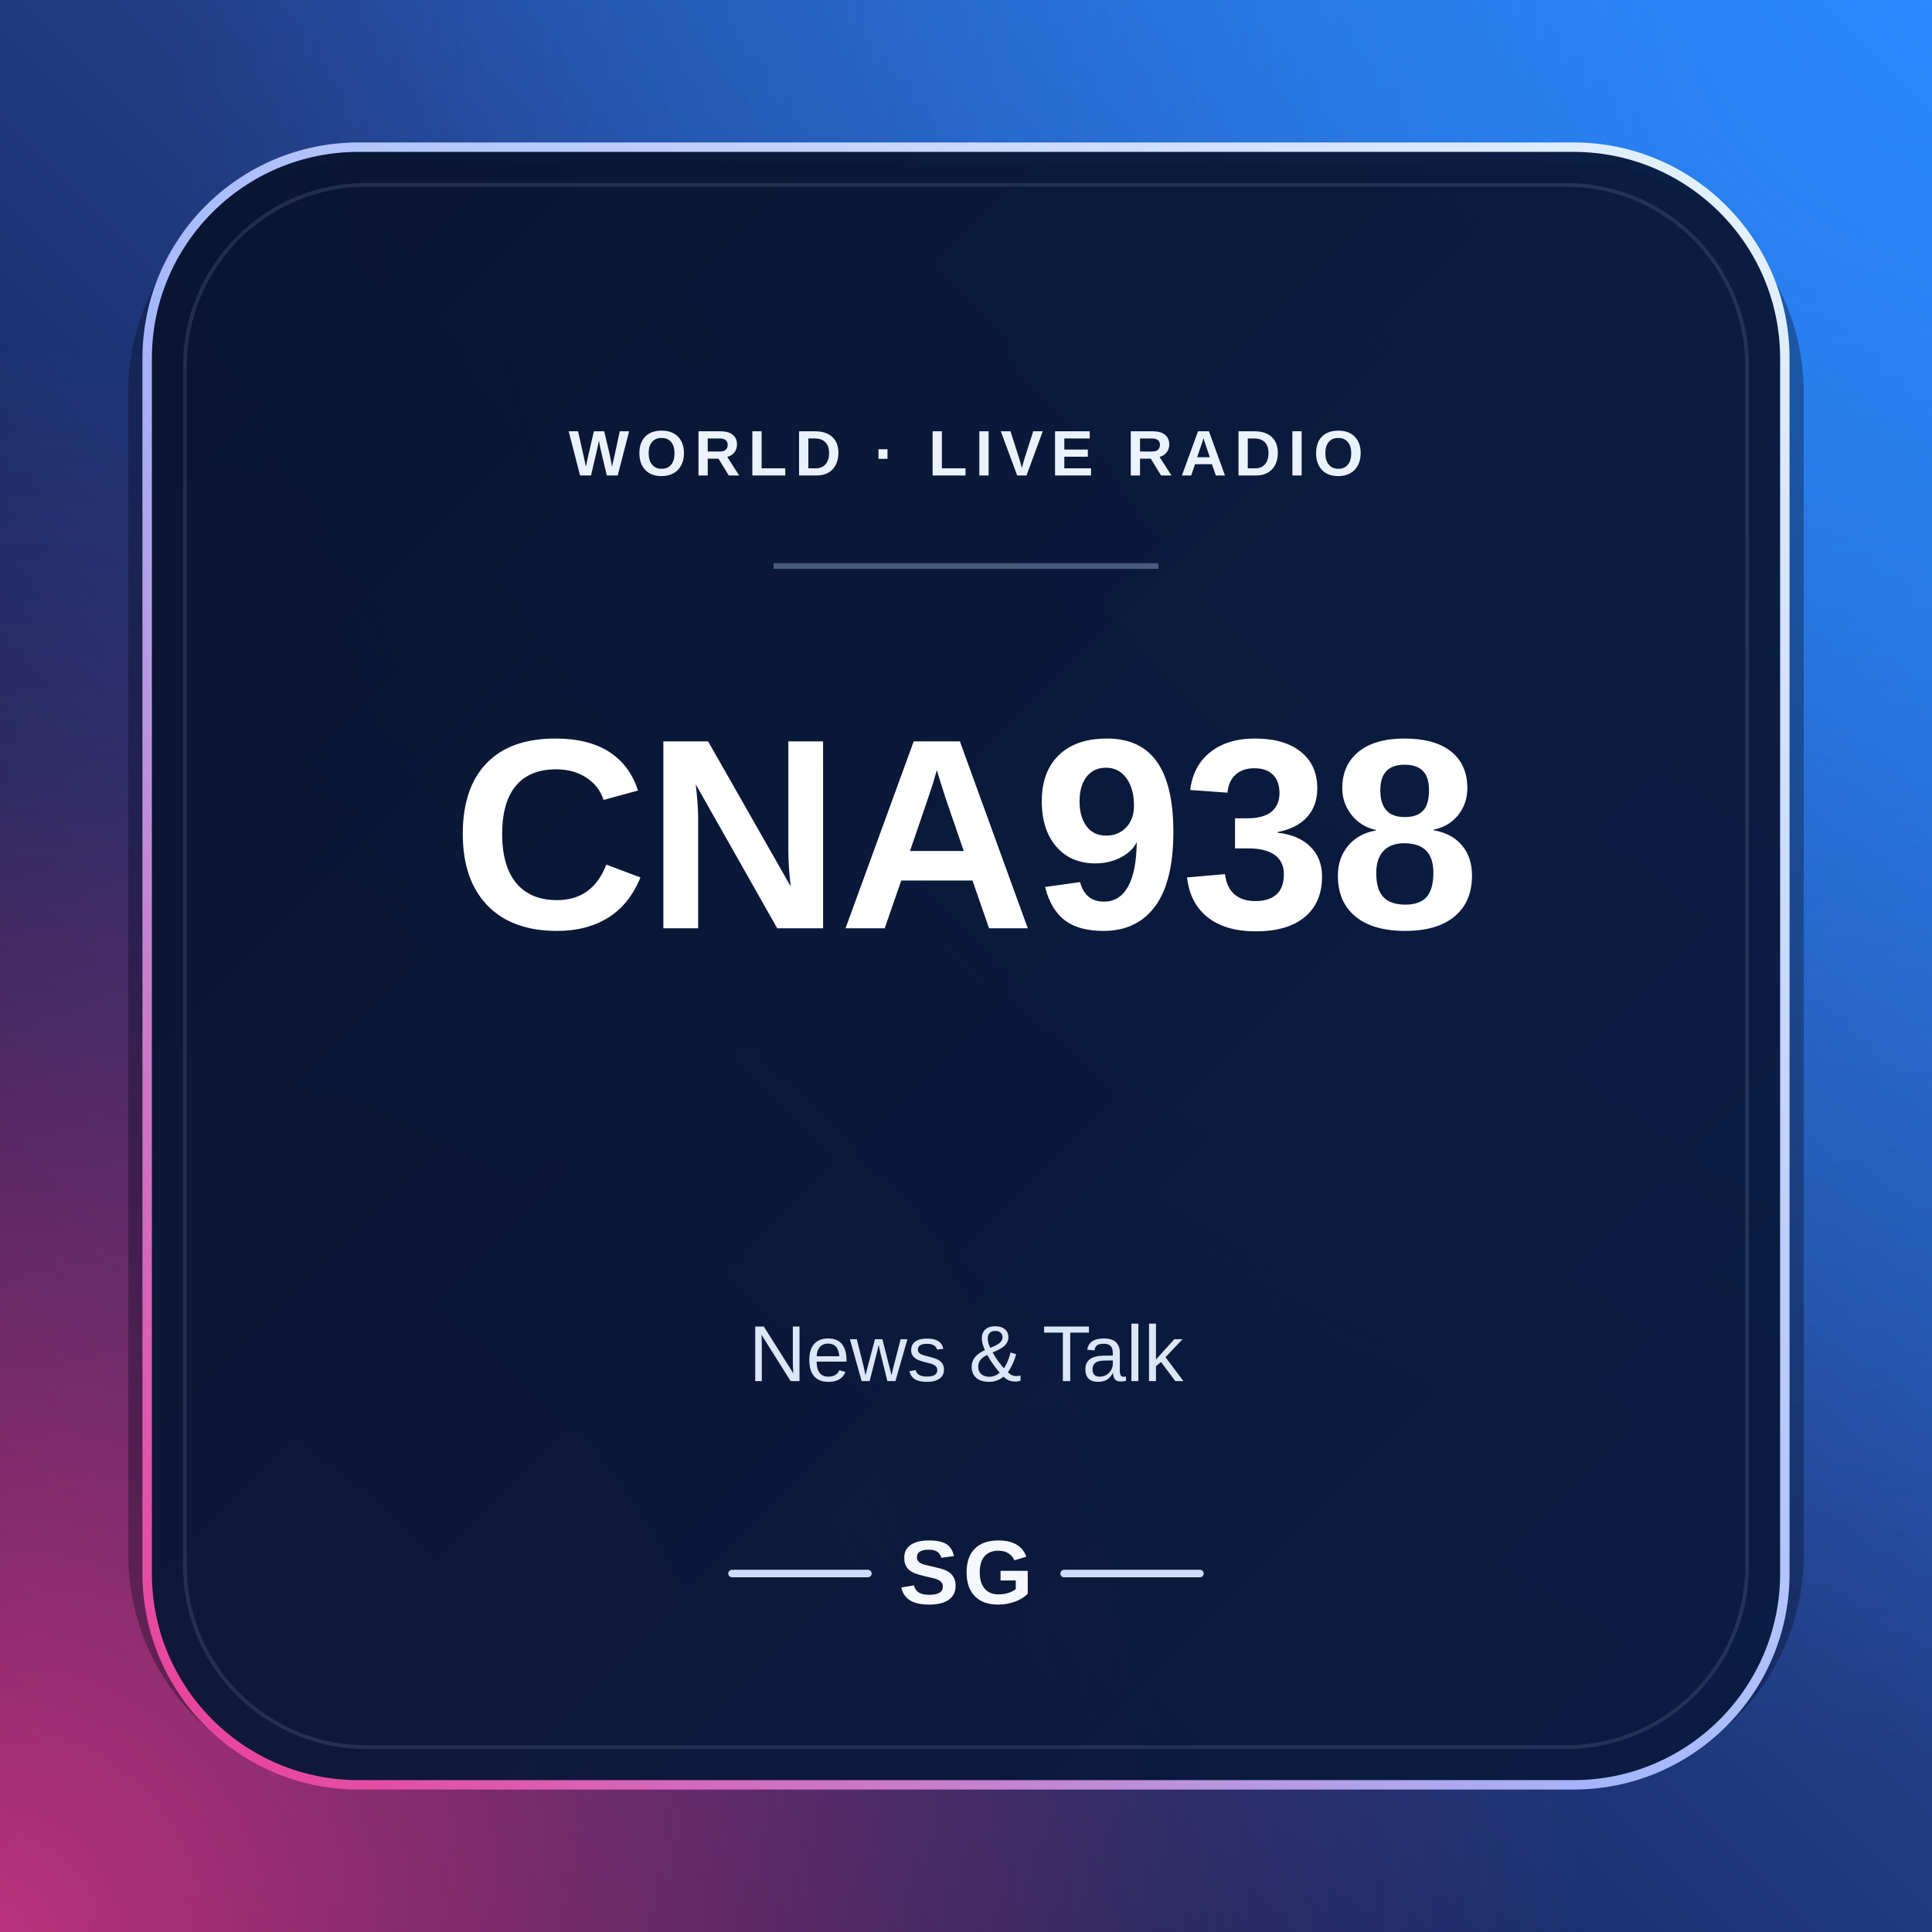
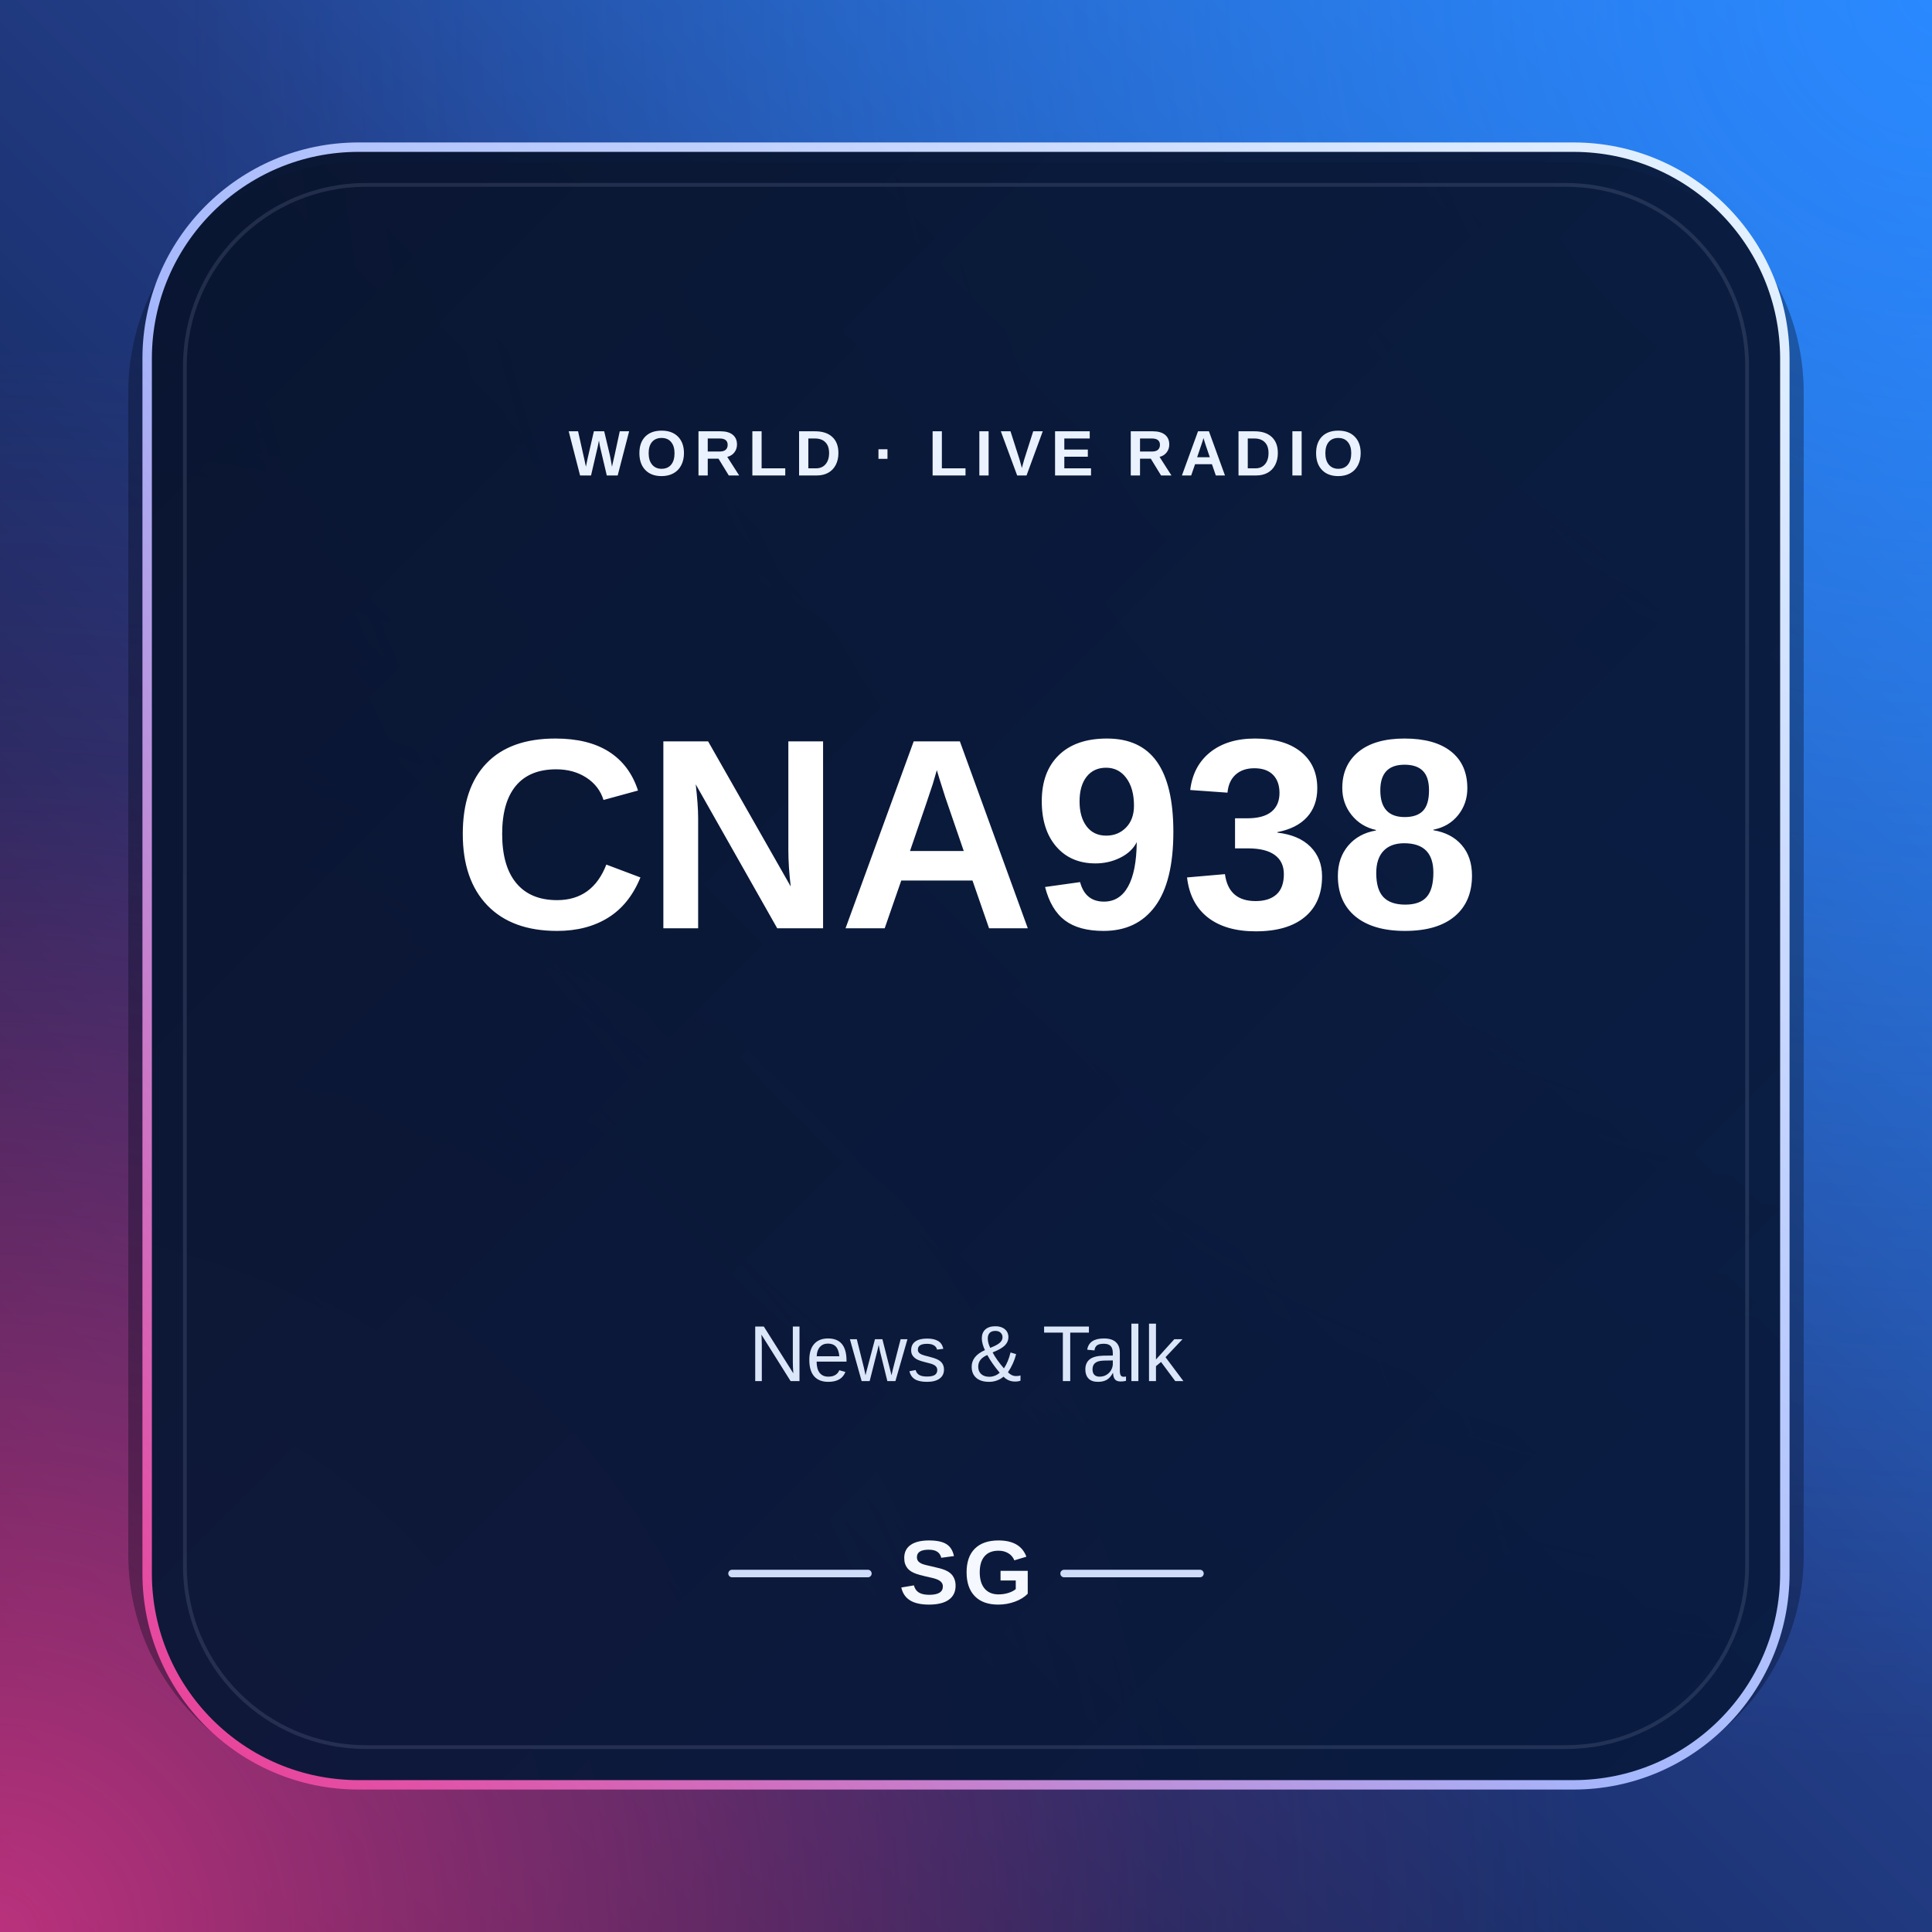
<svg xmlns="http://www.w3.org/2000/svg" width="1254" height="1254" viewBox="0 0 512 512" role="img" aria-label="CNA938 radio cover">
  <defs>
    <linearGradient id="background" x1="0" y1="1" x2="1" y2="0">
      <stop offset="0" stop-color="#050e2a" />
      <stop offset=".55" stop-color="#233e88" />
      <stop offset="1" stop-color="#2a89ff" />
    </linearGradient>
    <radialGradient id="leftGlow" cx="0" cy="1" r=".82">
      <stop offset="0" stop-color="#ee3c94" stop-opacity=".78" />
      <stop offset=".74" stop-color="#ee3c94" stop-opacity=".11" />
      <stop offset="1" stop-color="#ee3c94" stop-opacity="0" />
    </radialGradient>
    <radialGradient id="rightGlow" cx="1" cy="0" r=".91">
      <stop offset="0" stop-color="#2a89ff" stop-opacity=".64" />
      <stop offset="1" stop-color="#2a89ff" stop-opacity="0" />
    </radialGradient>
    <linearGradient id="rim" x1="0" y1="1" x2="1" y2="0">
      <stop offset="0" stop-color="#ee3c94" />
      <stop offset=".45" stop-color="#a5b7fc" />
      <stop offset="1" stop-color="#e6f4ff" />
    </linearGradient>
    <linearGradient id="pane" x1="0" y1="0" x2="1" y2="1">
      <stop offset="0" stop-color="#09142e" stop-opacity=".94" />
      <stop offset="1" stop-color="#091b40" stop-opacity=".92" />
    </linearGradient>
  </defs>
  <rect width="512" height="512" fill="url(#background)" />
  <rect width="512" height="512" fill="url(#leftGlow)" />
  <rect width="512" height="512" fill="url(#rightGlow)" />
  <rect x="34" y="43" width="444" height="430" rx="61" fill="#040819" opacity=".34" />
  <rect x="39" y="39" width="434" height="434" rx="56" fill="url(#pane)" stroke="url(#rim)" stroke-width="2.5" />
  <rect x="49" y="49" width="414" height="414" rx="48" fill="none" stroke="#d0deff" stroke-opacity=".12" />
  <text x="256" y="126" text-anchor="middle" font-family="Arial,Helvetica,sans-serif" font-size="17" font-weight="700" letter-spacing="2.0" fill="#ebf2ff">WORLD · LIVE RADIO</text>
-   <path d="M205 150H307" fill="none" stroke="#adc9ee" stroke-opacity=".38" stroke-width="1.5" />
  <text x="256" y="246" text-anchor="middle" font-family="Arial,Helvetica,sans-serif" font-size="72" font-weight="750" letter-spacing="-0.7" fill="#ffffff">CNA938</text>
  <text x="256" y="366" text-anchor="middle" font-family="Arial,Helvetica,sans-serif" font-size="21" font-weight="400" fill="#dce6f9">News &amp; Talk</text>
  <path d="M194 417H230 M282 417H318" fill="none" stroke="#cedcf9" stroke-width="2" stroke-linecap="round" />
  <text x="256" y="425" text-anchor="middle" font-family="Arial,Helvetica,sans-serif" font-size="24" font-weight="700" letter-spacing="1" fill="#f5f8ff">SG</text>
</svg>
